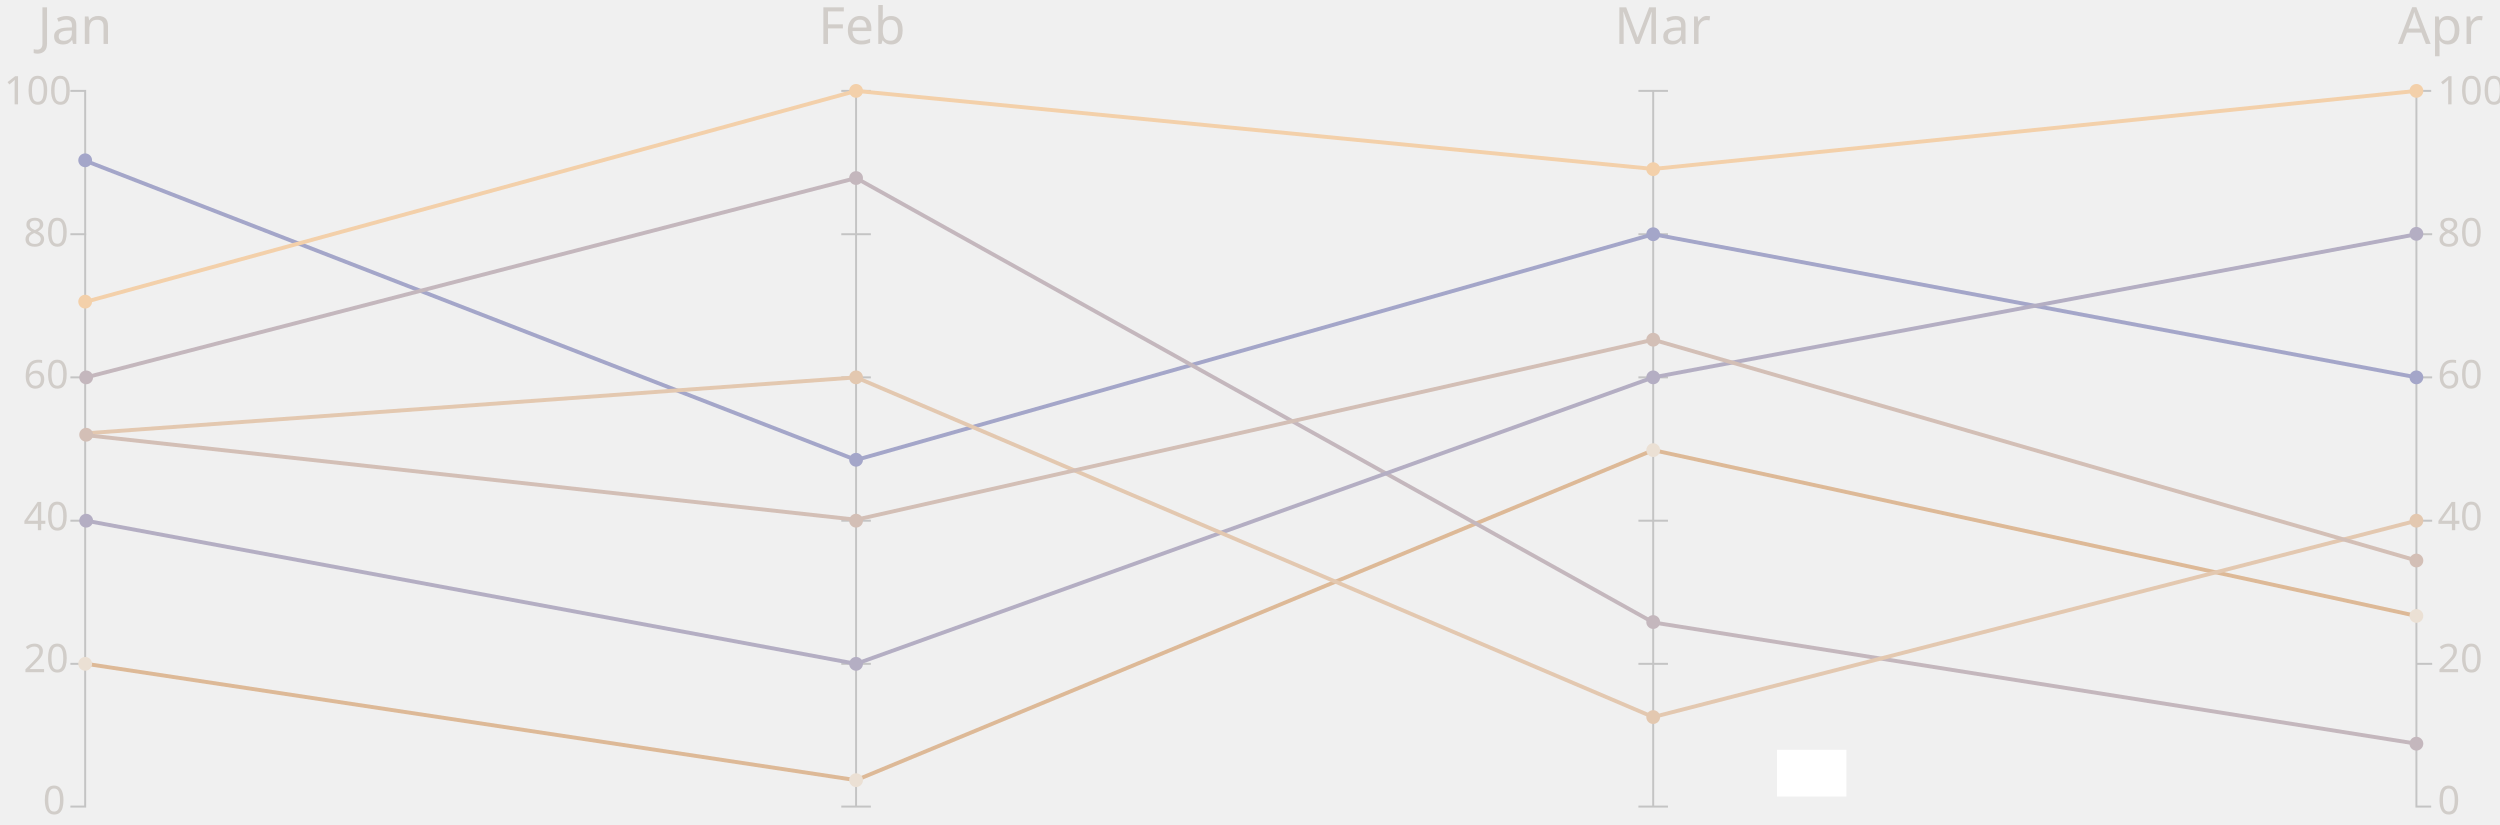
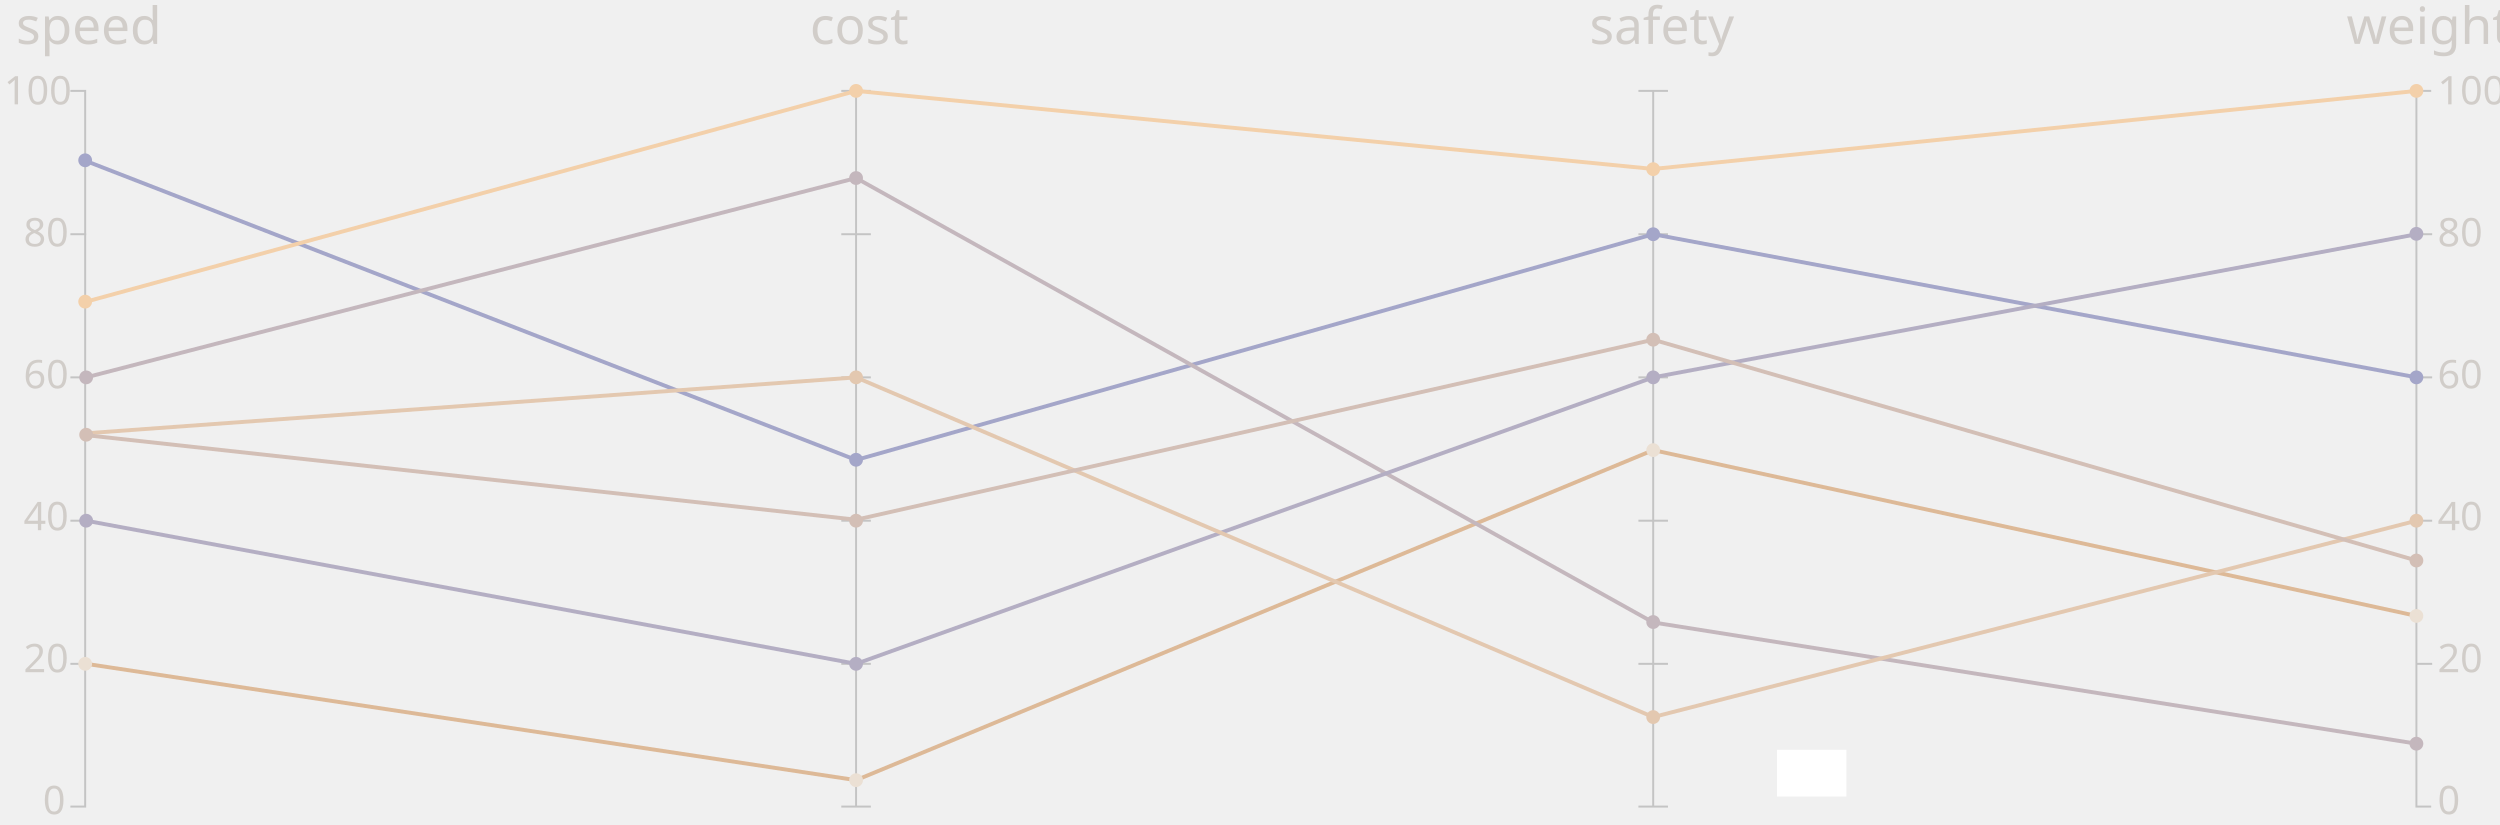
- <svg xmlns="http://www.w3.org/2000/svg" version="1.1" x="0px" y="0px" viewBox="0 0 1268 418" enable-background="new 0 0 1268 418" xml:space="preserve">
-   <g id="Layer_1">
+ <svg xmlns="http://www.w3.org/2000/svg" version="1.1" id="Layer_1" x="0px" y="0px" viewBox="0 0 1268 418" style="enable-background:new 0 0 1268 418;" xml:space="preserve">
+   <style type="text/css">
+ 	.st0{fill:none;stroke:#C4C4C4;stroke-miterlimit:10;}
+ 	.st1{fill:#D1CDC9;}
+ 	.st2{font-family:'RobotoCondensed-Regular';}
+ 	.st3{font-size:20px;}
+ 	.st4{fill:none;stroke:#A4A6C9;stroke-width:2;stroke-miterlimit:10;}
+ 	.st5{fill:none;stroke:#DDB997;stroke-width:2;stroke-miterlimit:10;}
+ 	.st6{fill:none;stroke:#C4B7BD;stroke-width:2;stroke-miterlimit:10;}
+ 	.st7{fill:none;stroke:#B4AEC3;stroke-width:2;stroke-miterlimit:10;}
+ 	.st8{fill:none;stroke:#F3D0AA;stroke-width:2;stroke-miterlimit:10;}
+ 	.st9{fill:none;stroke:#E3C8B0;stroke-width:2;stroke-miterlimit:10;}
+ 	.st10{fill:none;stroke:#D3BFB6;stroke-width:2;stroke-miterlimit:10;}
+ 	.st11{fill:#FFFFFF;}
+ 	.st12{fill:#F3D0AA;}
+ 	.st13{fill:#B4AEC3;}
+ 	.st14{fill:#EBE0D4;}
+ 	.st15{fill:#D3BFB6;}
+ 	.st16{fill:#E3C8B0;}
+ 	.st17{fill:#C4B7BD;}
+ 	.st18{fill:#A4A6C9;}
+ 	.st19{font-size:26px;}
+ </style>
+   <g id="Layer_1_1_">
    <g>
-       <line fill="none" stroke="#C4C4C4" stroke-miterlimit="10" x1="831" y1="118.8" x2="846" y2="118.8" />
-       <line fill="none" stroke="#C4C4C4" stroke-miterlimit="10" x1="831" y1="46.1" x2="846" y2="46.1" />
-       <line fill="none" stroke="#C4C4C4" stroke-miterlimit="10" x1="831" y1="191.4" x2="846" y2="191.4" />
-       <line fill="none" stroke="#C4C4C4" stroke-miterlimit="10" x1="831" y1="264.1" x2="846" y2="264.1" />
-       <line fill="none" stroke="#C4C4C4" stroke-miterlimit="10" x1="831" y1="336.7" x2="846" y2="336.7" />
-       <line fill="none" stroke="#C4C4C4" stroke-miterlimit="10" x1="831" y1="409.1" x2="846" y2="409.1" />
-       <line fill="none" stroke="#C4C4C4" stroke-miterlimit="10" x1="838.5" y1="409.1" x2="838.5" y2="46.1" />
+       <line class="st0" x1="831" y1="118.8" x2="846" y2="118.8" />
+       <line class="st0" x1="831" y1="46.1" x2="846" y2="46.1" />
+       <line class="st0" x1="831" y1="191.4" x2="846" y2="191.4" />
+       <line class="st0" x1="831" y1="264.1" x2="846" y2="264.1" />
+       <line class="st0" x1="831" y1="336.7" x2="846" y2="336.7" />
+       <line class="st0" x1="831" y1="409.1" x2="846" y2="409.1" />
+       <line class="st0" x1="838.5" y1="409.1" x2="838.5" y2="46.1" />
    </g>
    <g>
-       <line fill="none" stroke="#C4C4C4" stroke-miterlimit="10" x1="426.7" y1="118.8" x2="441.7" y2="118.8" />
-       <line fill="none" stroke="#C4C4C4" stroke-miterlimit="10" x1="426.7" y1="46.1" x2="441.7" y2="46.1" />
-       <line fill="none" stroke="#C4C4C4" stroke-miterlimit="10" x1="426.7" y1="191.4" x2="441.7" y2="191.4" />
-       <line fill="none" stroke="#C4C4C4" stroke-miterlimit="10" x1="426.7" y1="264.1" x2="441.7" y2="264.1" />
-       <line fill="none" stroke="#C4C4C4" stroke-miterlimit="10" x1="426.7" y1="336.7" x2="441.7" y2="336.7" />
-       <line fill="none" stroke="#C4C4C4" stroke-miterlimit="10" x1="426.7" y1="409.1" x2="441.7" y2="409.1" />
-       <line fill="none" stroke="#C4C4C4" stroke-miterlimit="10" x1="434.2" y1="409.1" x2="434.2" y2="46.1" />
+       <line class="st0" x1="426.7" y1="118.8" x2="441.7" y2="118.8" />
+       <line class="st0" x1="426.7" y1="46.1" x2="441.7" y2="46.1" />
+       <line class="st0" x1="426.7" y1="191.4" x2="441.7" y2="191.4" />
+       <line class="st0" x1="426.7" y1="264.1" x2="441.7" y2="264.1" />
+       <line class="st0" x1="426.7" y1="336.7" x2="441.7" y2="336.7" />
+       <line class="st0" x1="426.7" y1="409.1" x2="441.7" y2="409.1" />
+       <line class="st0" x1="434.2" y1="409.1" x2="434.2" y2="46.1" />
    </g>
    <g>
-       <line fill="none" stroke="#C4C4C4" stroke-miterlimit="10" x1="1225.6" y1="118.8" x2="1233.6" y2="118.8" />
-       <line fill="none" stroke="#C4C4C4" stroke-miterlimit="10" x1="1233.6" y1="191.4" x2="1225.6" y2="191.4" />
-       <line fill="none" stroke="#C4C4C4" stroke-miterlimit="10" x1="1233.6" y1="264.1" x2="1225.6" y2="264.1" />
-       <line fill="none" stroke="#C4C4C4" stroke-miterlimit="10" x1="1233.6" y1="336.7" x2="1225.6" y2="336.7" />
-       <polyline fill="none" stroke="#C4C4C4" stroke-miterlimit="10" points="1233.1,409.1 1225.6,409.1 1225.6,46.1 1233.1,46.1   " />
-       <text transform="matrix(1 0 0 1 1236.333 52.9336)">
-         <tspan x="0" y="0" fill="#D1CDC9" font-family="'RobotoCondensed-Regular'" font-size="20px">100</tspan>
-         <tspan x="0" y="72" fill="#D1CDC9" font-family="'RobotoCondensed-Regular'" font-size="20px">80</tspan>
-         <tspan x="0" y="144" fill="#D1CDC9" font-family="'RobotoCondensed-Regular'" font-size="20px">60</tspan>
-         <tspan x="0" y="216" fill="#D1CDC9" font-family="'RobotoCondensed-Regular'" font-size="20px">40</tspan>
-         <tspan x="0" y="288" fill="#D1CDC9" font-family="'RobotoCondensed-Regular'" font-size="20px">20</tspan>
-         <tspan x="0" y="360" fill="#D1CDC9" font-family="'RobotoCondensed-Regular'" font-size="20px">0</tspan>
-       </text>
+       <line class="st0" x1="1225.6" y1="118.8" x2="1233.6" y2="118.8" />
+       <line class="st0" x1="1233.6" y1="191.4" x2="1225.6" y2="191.4" />
+       <line class="st0" x1="1233.6" y1="264.1" x2="1225.6" y2="264.1" />
+       <line class="st0" x1="1233.6" y1="336.7" x2="1225.6" y2="336.7" />
+       <polyline class="st0" points="1233.1,409.1 1225.6,409.1 1225.6,46.1 1233.1,46.1   " />
+       <text transform="matrix(1 0 0 1 1236.333 52.9336)" class="st1 st2 st3">100</text>
+       <text transform="matrix(1 0 0 1 1236.333 124.9336)" class="st1 st2 st3">80</text>
+       <text transform="matrix(1 0 0 1 1236.333 196.9336)" class="st1 st2 st3">60</text>
+       <text transform="matrix(1 0 0 1 1236.333 268.9336)" class="st1 st2 st3">40</text>
+       <text transform="matrix(1 0 0 1 1236.333 340.9336)" class="st1 st2 st3">20</text>
+       <text transform="matrix(1 0 0 1 1236.333 412.9336)" class="st1 st2 st3">0</text>
    </g>
    <g>
-       <line fill="none" stroke="#C4C4C4" stroke-miterlimit="10" x1="35.7" y1="118.8" x2="43.7" y2="118.8" />
-       <line fill="none" stroke="#C4C4C4" stroke-miterlimit="10" x1="43.7" y1="191.4" x2="35.7" y2="191.4" />
-       <line fill="none" stroke="#C4C4C4" stroke-miterlimit="10" x1="43.7" y1="264.1" x2="35.7" y2="264.1" />
-       <line fill="none" stroke="#C4C4C4" stroke-miterlimit="10" x1="43.7" y1="336.7" x2="35.7" y2="336.7" />
-       <polyline fill="none" stroke="#C4C4C4" stroke-miterlimit="10" points="35.7,409.1 43.2,409.1 43.2,46.1 35.7,46.1   " />
-       <text transform="matrix(1 0 0 1 2.0479 52.9336)">
-         <tspan x="0" y="0" fill="#D1CDC9" font-family="'RobotoCondensed-Regular'" font-size="20px">100</tspan>
-         <tspan x="9.9" y="72" fill="#D1CDC9" font-family="'RobotoCondensed-Regular'" font-size="20px">80</tspan>
-         <tspan x="9.9" y="144" fill="#D1CDC9" font-family="'RobotoCondensed-Regular'" font-size="20px">60</tspan>
-         <tspan x="9.9" y="216" fill="#D1CDC9" font-family="'RobotoCondensed-Regular'" font-size="20px">40</tspan>
-         <tspan x="9.9" y="288" fill="#D1CDC9" font-family="'RobotoCondensed-Regular'" font-size="20px">20</tspan>
-         <tspan x="19.7" y="360" fill="#D1CDC9" font-family="'RobotoCondensed-Regular'" font-size="20px">0</tspan>
-       </text>
+       <line class="st0" x1="35.7" y1="118.8" x2="43.7" y2="118.8" />
+       <line class="st0" x1="43.7" y1="191.4" x2="35.7" y2="191.4" />
+       <line class="st0" x1="43.7" y1="264.1" x2="35.7" y2="264.1" />
+       <line class="st0" x1="43.7" y1="336.7" x2="35.7" y2="336.7" />
+       <polyline class="st0" points="35.7,409.1 43.2,409.1 43.2,46.1 35.7,46.1   " />
+       <text transform="matrix(1 0 0 1 2.0479 52.9336)" class="st1 st2 st3">100</text>
+       <text transform="matrix(1 0 0 1 11.9479 124.9336)" class="st1 st2 st3">80</text>
+       <text transform="matrix(1 0 0 1 11.9479 196.9336)" class="st1 st2 st3">60</text>
+       <text transform="matrix(1 0 0 1 11.9479 268.9336)" class="st1 st2 st3">40</text>
+       <text transform="matrix(1 0 0 1 11.9479 340.9336)" class="st1 st2 st3">20</text>
+       <text transform="matrix(1 0 0 1 21.7479 412.9336)" class="st1 st2 st3">0</text>
    </g>
-     <polyline fill="none" stroke="#A4A6C9" stroke-width="2" stroke-miterlimit="10" points="43.2,81.5 434.2,233.3 838.5,118.8    1225.6,191.4  " />
-     <polyline fill="none" stroke="#DDB997" stroke-width="2" stroke-miterlimit="10" points="43.7,336.7 434.2,395.7 838.5,228.3    1225.6,312.4  " />
-     <polyline fill="none" stroke="#C4B7BD" stroke-width="2" stroke-miterlimit="10" points="43.7,191.4 434.2,90.3 838.5,315.7    1225.6,377.2  " />
-     <polyline fill="none" stroke="#B4AEC3" stroke-width="2" stroke-miterlimit="10" points="43.7,264.1 434.2,336.7 838.5,191.4    1225.6,118.8  " />
-     <polyline fill="none" stroke="#F3D0AA" stroke-width="2" stroke-miterlimit="10" points="43.7,153 434.2,46.1 838.5,85.7    1225.6,46.1  " />
-     <polyline fill="none" stroke="#E3C8B0" stroke-width="2" stroke-miterlimit="10" points="43.2,219.8 434.2,191.4 838.5,363.7    1225.6,264.1  " />
-     <polyline fill="none" stroke="#D3BFB6" stroke-width="2" stroke-miterlimit="10" points="41.7,220.5 434.2,263.6 838.5,172.3    1225.6,284.3  " />
-     <rect x="901.3" y="380.3" fill="#FFFFFF" width="35.2" height="23.7" />
-     <circle fill="#F3D0AA" cx="434.2" cy="46.1" r="3.5" />
-     <circle fill="#F3D0AA" cx="838.5" cy="85.8" r="3.5" />
-     <circle fill="#F3D0AA" cx="1225.6" cy="46.1" r="3.5" />
-     <circle fill="#B4AEC3" cx="1225.6" cy="118.6" r="3.5" />
-     <circle fill="#B4AEC3" cx="838.5" cy="191.4" r="3.5" />
-     <circle fill="#B4AEC3" cx="434.2" cy="336.7" r="3.5" />
-     <circle fill="#B4AEC3" cx="43.7" cy="264.1" r="3.5" />
-     <circle fill="#EBE0D4" cx="43.2" cy="336.7" r="3.5" />
-     <circle fill="#EBE0D4" cx="434.2" cy="395.7" r="3.5" />
-     <circle fill="#EBE0D4" cx="838.5" cy="228.3" r="3.5" />
-     <circle fill="#EBE0D4" cx="1225.6" cy="312.4" r="3.5" />
-     <circle fill="#D3BFB6" cx="1225.6" cy="284.3" r="3.5" />
-     <circle fill="#E3C8B0" cx="1225.6" cy="264.1" r="3.5" />
-     <circle fill="#E3C8B0" cx="838.5" cy="363.7" r="3.5" />
-     <circle fill="#E3C8B0" cx="434.2" cy="191.4" r="3.5" />
-     <circle fill="#D3BFB6" cx="838.5" cy="172.3" r="3.5" />
-     <circle fill="#D3BFB6" cx="434.2" cy="264.1" r="3.5" />
-     <circle fill="#D3BFB6" cx="43.7" cy="220.5" r="3.5" />
-     <circle fill="#C4B7BD" cx="43.7" cy="191.4" r="3.5" />
-     <circle fill="#C4B7BD" cx="434.2" cy="90.3" r="3.5" />
-     <circle fill="#C4B7BD" cx="838.5" cy="315.5" r="3.5" />
-     <circle fill="#C4B7BD" cx="1225.6" cy="377.2" r="3.5" />
-     <circle fill="#F3D0AA" cx="43.2" cy="153" r="3.5" />
-     <circle fill="#A4A6C9" cx="43.2" cy="81.3" r="3.5" />
-     <circle fill="#A4A6C9" cx="434.2" cy="233.2" r="3.5" />
-     <circle fill="#A4A6C9" cx="838.5" cy="118.8" r="3.5" />
-     <circle fill="#A4A6C9" cx="1225.6" cy="191.4" r="3.5" />
+     <polyline class="st4" points="43.2,81.5 434.2,233.3 838.5,118.8 1225.6,191.4  " />
+     <polyline class="st5" points="43.7,336.7 434.2,395.7 838.5,228.3 1225.6,312.4  " />
+     <polyline class="st6" points="43.7,191.4 434.2,90.3 838.5,315.7 1225.6,377.2  " />
+     <polyline class="st7" points="43.7,264.1 434.2,336.7 838.5,191.4 1225.6,118.8  " />
+     <polyline class="st8" points="43.7,153 434.2,46.1 838.5,85.7 1225.6,46.1  " />
+     <polyline class="st9" points="43.2,219.8 434.2,191.4 838.5,363.7 1225.6,264.1  " />
+     <polyline class="st10" points="41.7,220.5 434.2,263.6 838.5,172.3 1225.6,284.3  " />
+     <rect x="901.3" y="380.3" class="st11" width="35.2" height="23.7" />
+     <circle class="st12" cx="434.2" cy="46.1" r="3.5" />
+     <circle class="st12" cx="838.5" cy="85.8" r="3.5" />
+     <circle class="st12" cx="1225.6" cy="46.1" r="3.5" />
+     <circle class="st13" cx="1225.6" cy="118.6" r="3.5" />
+     <circle class="st13" cx="838.5" cy="191.4" r="3.5" />
+     <circle class="st13" cx="434.2" cy="336.7" r="3.5" />
+     <circle class="st13" cx="43.7" cy="264.1" r="3.5" />
+     <circle class="st14" cx="43.2" cy="336.7" r="3.5" />
+     <circle class="st14" cx="434.2" cy="395.7" r="3.5" />
+     <circle class="st14" cx="838.5" cy="228.3" r="3.5" />
+     <circle class="st14" cx="1225.6" cy="312.4" r="3.5" />
+     <circle class="st15" cx="1225.6" cy="284.3" r="3.5" />
+     <circle class="st16" cx="1225.6" cy="264.1" r="3.5" />
+     <circle class="st16" cx="838.5" cy="363.7" r="3.5" />
+     <circle class="st16" cx="434.2" cy="191.4" r="3.5" />
+     <circle class="st15" cx="838.5" cy="172.3" r="3.5" />
+     <circle class="st15" cx="434.2" cy="264.1" r="3.5" />
+     <circle class="st15" cx="43.7" cy="220.5" r="3.5" />
+     <circle class="st17" cx="43.7" cy="191.4" r="3.5" />
+     <circle class="st17" cx="434.2" cy="90.3" r="3.5" />
+     <circle class="st17" cx="838.5" cy="315.5" r="3.5" />
+     <circle class="st17" cx="1225.6" cy="377.2" r="3.5" />
+     <circle class="st12" cx="43.2" cy="153" r="3.5" />
+     <circle class="st18" cx="43.2" cy="81.3" r="3.5" />
+     <circle class="st18" cx="434.2" cy="233.2" r="3.5" />
+     <circle class="st18" cx="838.5" cy="118.8" r="3.5" />
+     <circle class="st18" cx="1225.6" cy="191.4" r="3.5" />
    <g>
-       <text transform="matrix(1 0 0 1 1216.225 22.293)" fill="#D1CDC9" font-family="'RobotoCondensed-Regular'" font-size="26px">Apr</text>
+       <text transform="matrix(1 0 0 1 1190.189 22.293)" class="st1 st2 st19">weight</text>
    </g>
    <g>
-       <text transform="matrix(1 0 0 1 818.8313 22.293)" fill="#D1CDC9" font-family="'RobotoCondensed-Regular'" font-size="26px">Mar</text>
+       <text transform="matrix(1 0 0 1 806.2263 22.293)" class="st1 st2 st19">safety</text>
    </g>
    <g>
-       <text transform="matrix(1 0 0 1 415.1027 22.293)" fill="#D1CDC9" font-family="'RobotoCondensed-Regular'" font-size="26px">Feb</text>
+       <text transform="matrix(1 0 0 1 410.8097 22.293)" class="st1 st2 st19">cost</text>
    </g>
    <g>
-       <text transform="matrix(1 0 0 1 19.1265 22.293)" fill="#D1CDC9" font-family="'RobotoCondensed-Regular'" font-size="26px">Jan</text>
+       <text transform="matrix(1 0 0 1 8.169 22.293)" class="st1 st2 st19">speed</text>
    </g>
  </g>
-   <g id="Layer_2">
+   <g id="Layer_2_1_">
</g>
  <g id="Layer_3">
</g>
</svg>
